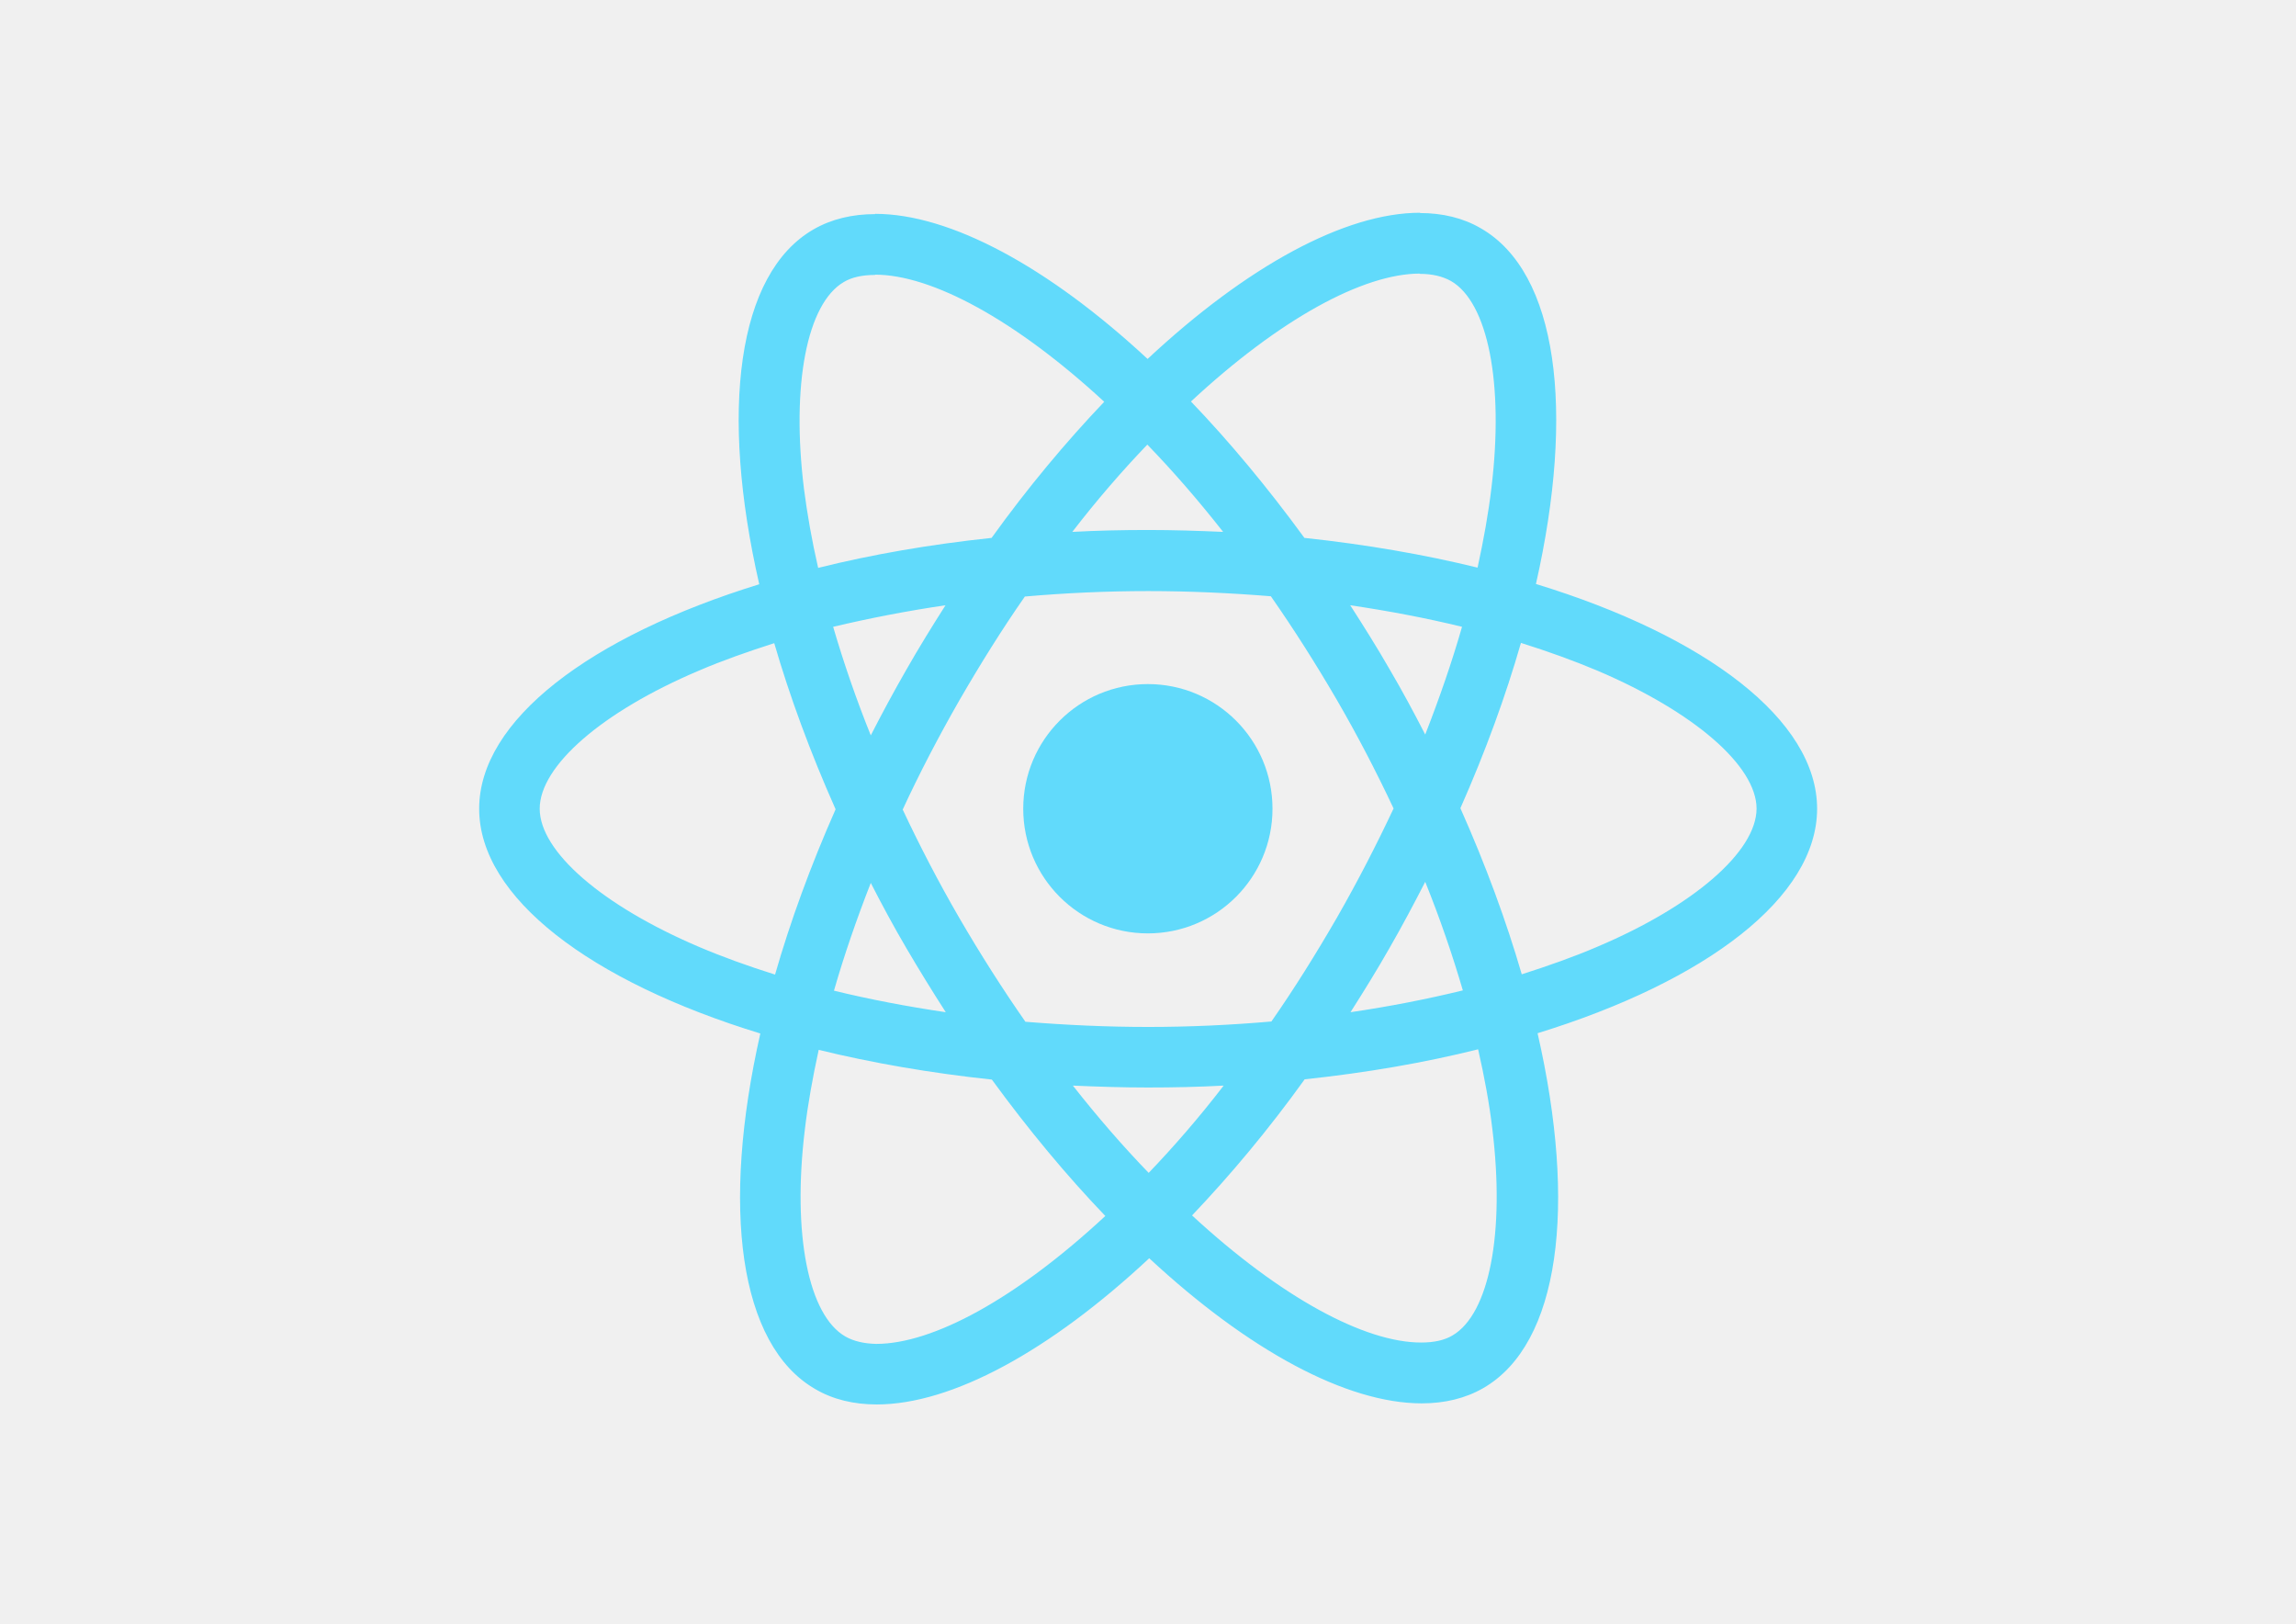
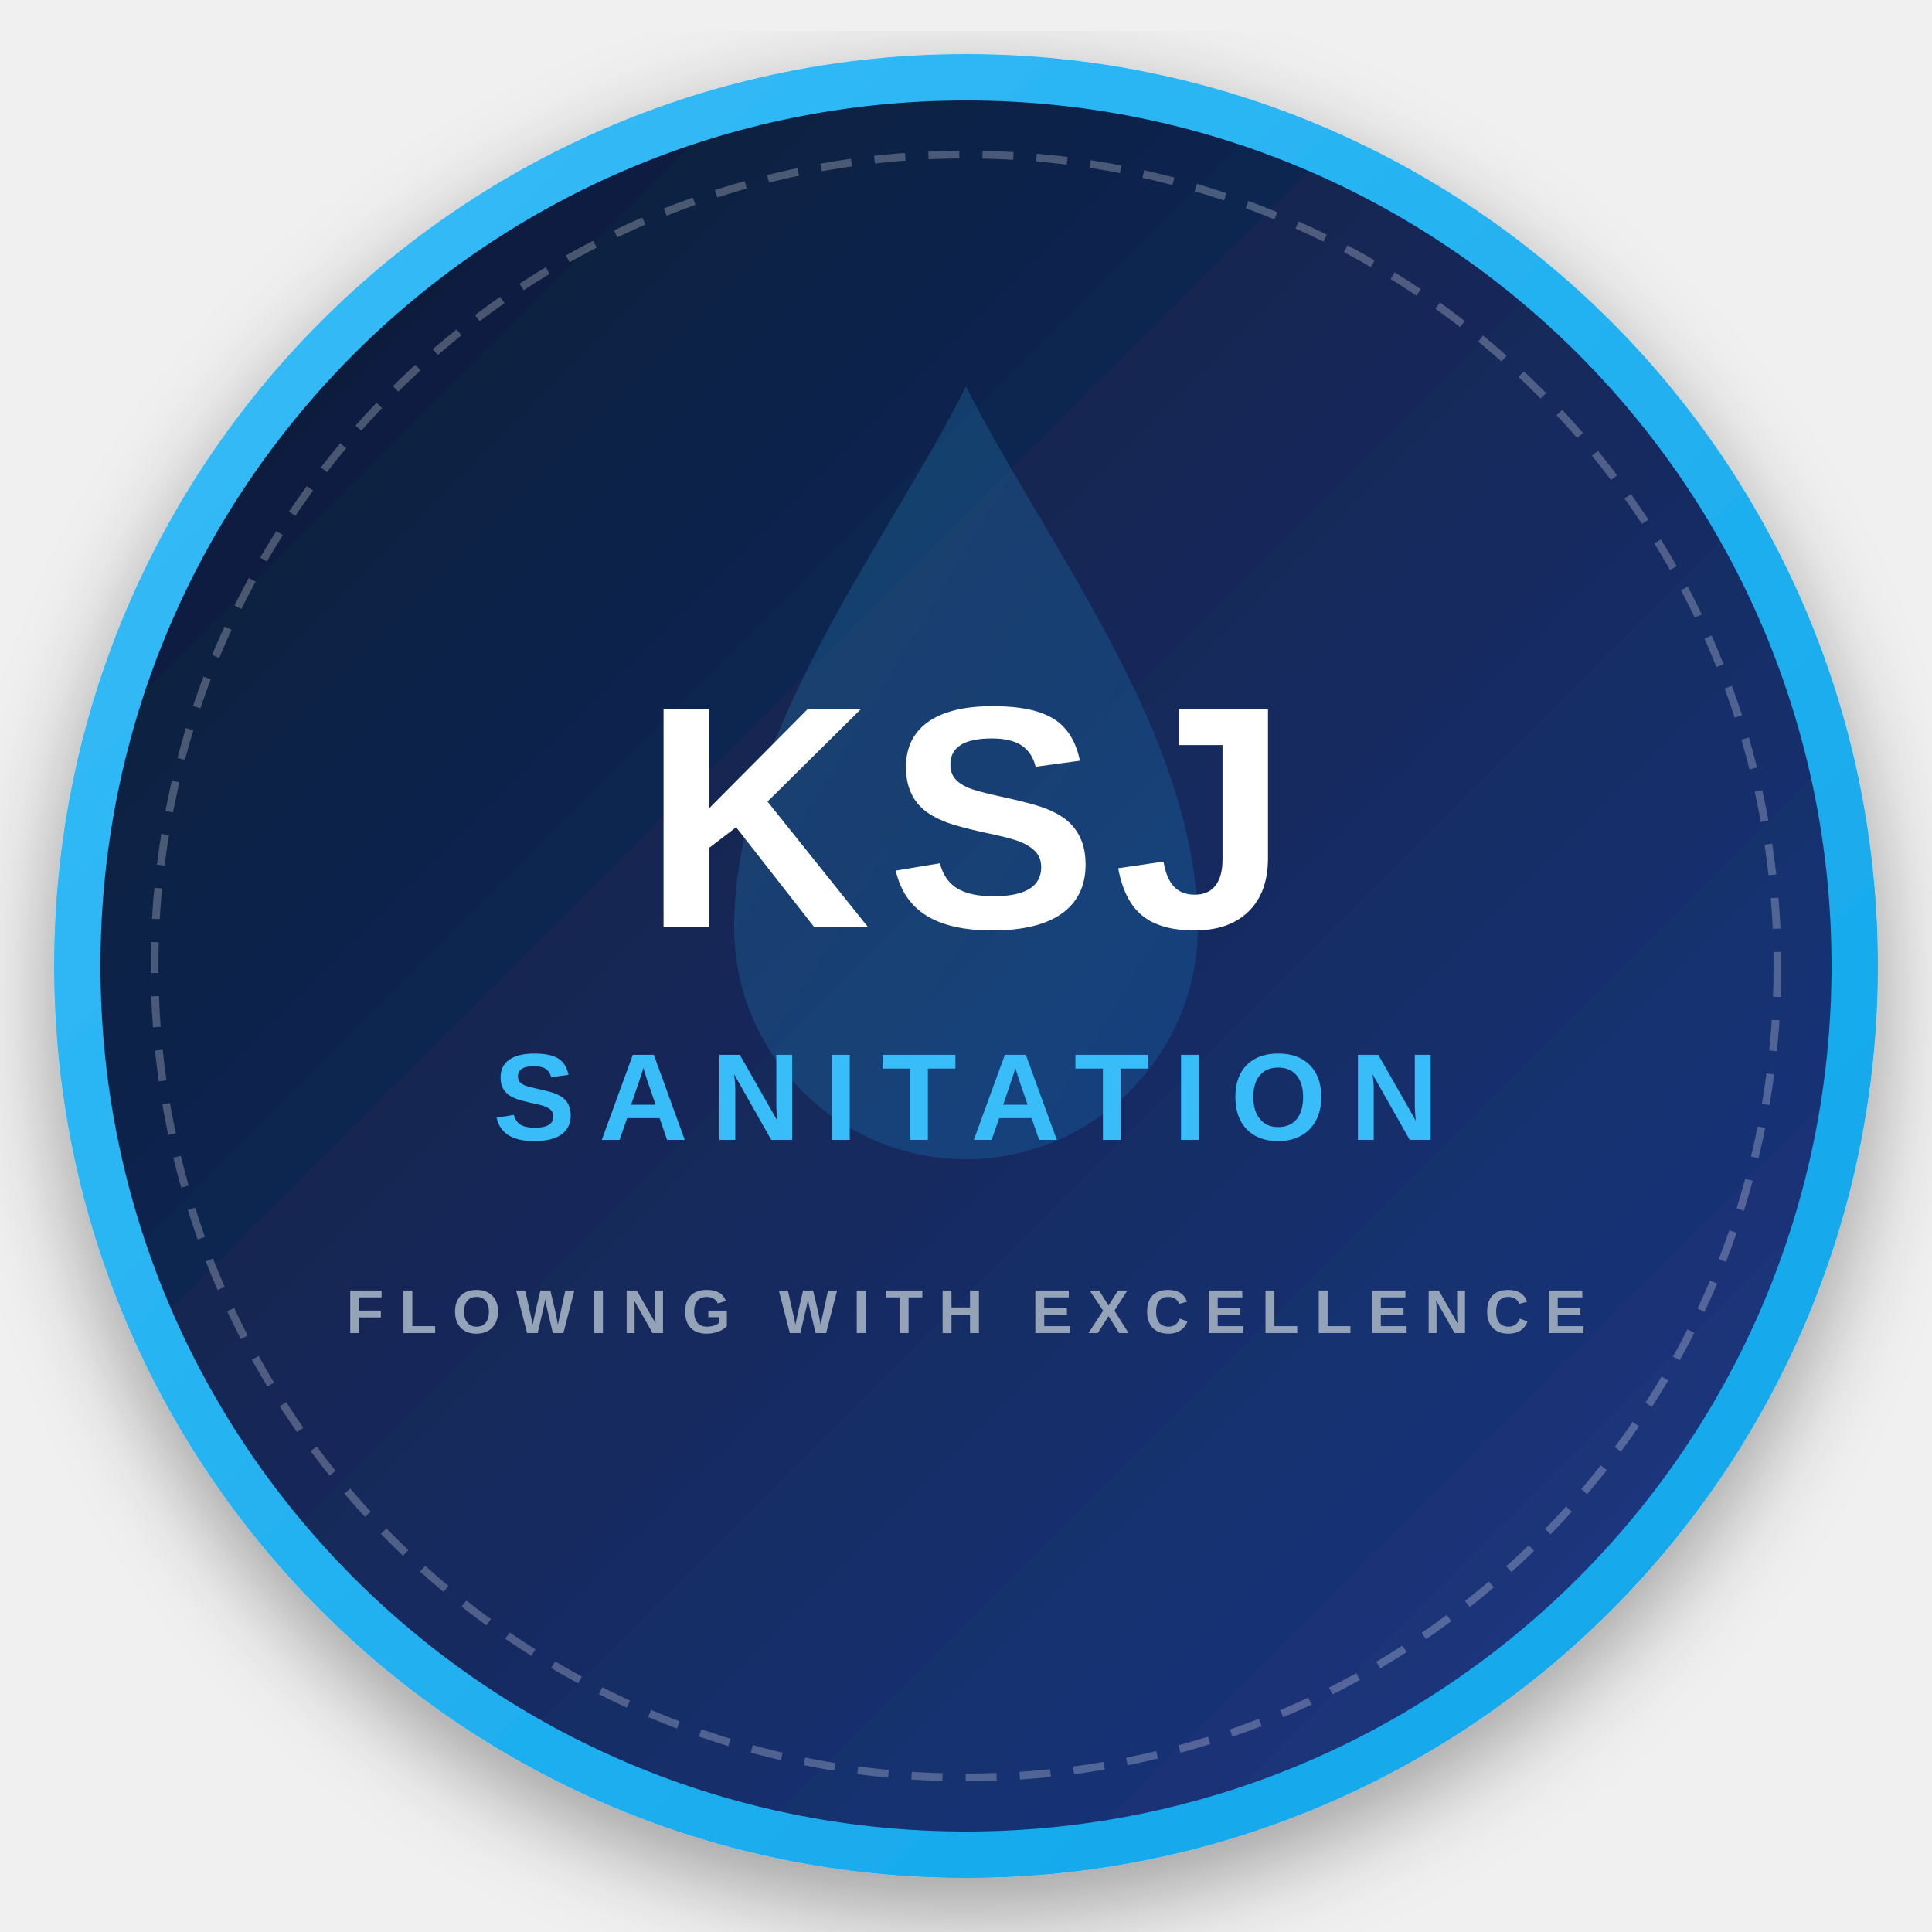
- <svg xmlns="http://www.w3.org/2000/svg" viewBox="0 0 841.9 595.3">
-   <g fill="#61DAFB">
-     <path d="M666.3 296.5c0-32.5-40.7-63.3-103.1-82.4 14.4-63.6 8-114.2-20.2-130.4-6.5-3.8-14.1-5.6-22.4-5.6v22.3c4.6 0 8.3.9 11.4 2.6 13.6 7.8 19.5 37.5 14.9 75.7-1.1 9.4-2.9 19.3-5.1 29.4-19.6-4.8-41-8.5-63.5-10.9-13.5-18.5-27.5-35.3-41.6-50 32.6-30.3 63.2-46.9 84-46.9V78c-27.5 0-63.5 19.6-99.9 53.6-36.4-33.8-72.4-53.2-99.9-53.2v22.3c20.7 0 51.4 16.5 84 46.6-14 14.7-28 31.4-41.3 49.9-22.6 2.4-44 6.1-63.6 11-2.3-10-4-19.7-5.2-29-4.7-38.2 1.1-67.9 14.6-75.8 3-1.8 6.9-2.6 11.5-2.6V78.5c-8.4 0-16 1.8-22.6 5.6-28.1 16.2-34.4 66.7-19.9 130.1-62.2 19.2-102.7 49.9-102.7 82.3 0 32.5 40.7 63.3 103.1 82.4-14.4 63.6-8 114.2 20.2 130.4 6.5 3.8 14.1 5.6 22.5 5.6 27.5 0 63.5-19.6 99.9-53.6 36.4 33.8 72.4 53.2 99.9 53.2 8.4 0 16-1.8 22.6-5.6 28.1-16.2 34.4-66.7 19.9-130.1 62-19.1 102.5-49.9 102.5-82.3zm-130.2-66.7c-3.7 12.9-8.3 26.2-13.5 39.5-4.1-8-8.4-16-13.1-24-4.6-8-9.5-15.8-14.4-23.4 14.2 2.1 27.9 4.7 41 7.9zm-45.8 106.5c-7.8 13.5-15.8 26.3-24.1 38.2-14.9 1.3-30 2-45.2 2-15.1 0-30.2-.7-45-1.9-8.3-11.9-16.4-24.6-24.2-38-7.6-13.1-14.5-26.4-20.8-39.8 6.2-13.4 13.2-26.8 20.7-39.9 7.8-13.5 15.8-26.3 24.1-38.2 14.9-1.3 30-2 45.2-2 15.1 0 30.2.7 45 1.9 8.3 11.9 16.4 24.6 24.2 38 7.6 13.1 14.5 26.4 20.8 39.8-6.3 13.4-13.2 26.8-20.7 39.9zm32.3-13c5.4 13.4 10 26.8 13.8 39.8-13.1 3.2-26.9 5.9-41.2 8 4.9-7.7 9.8-15.6 14.4-23.7 4.6-8 8.9-16.1 13-24.1zM421.2 430c-9.3-9.6-18.6-20.3-27.8-32 9 .4 18.2.7 27.5.7 9.4 0 18.7-.2 27.8-.7-9 11.7-18.3 22.4-27.5 32zm-74.4-58.9c-14.2-2.1-27.9-4.7-41-7.9 3.7-12.9 8.3-26.2 13.5-39.5 4.1 8 8.4 16 13.1 24 4.7 8 9.5 15.8 14.4 23.4zM420.7 163c9.3 9.6 18.6 20.3 27.8 32-9-.4-18.2-.7-27.5-.7-9.4 0-18.7.2-27.8.7 9-11.7 18.3-22.4 27.5-32zm-74 58.9c-4.9 7.7-9.8 15.6-14.4 23.7-4.6 8-8.9 16-13 24-5.4-13.4-10-26.8-13.8-39.8 13.1-3.1 26.9-5.8 41.2-7.9zm-90.5 125.2c-35.4-15.1-58.3-34.9-58.3-50.6 0-15.7 22.9-35.6 58.3-50.6 8.6-3.7 18-7 27.7-10.1 5.7 19.6 13.2 40 22.5 60.9-9.2 20.8-16.6 41.1-22.2 60.6-9.9-3.1-19.3-6.5-28-10.2zM310 490c-13.6-7.8-19.5-37.5-14.9-75.7 1.1-9.4 2.9-19.3 5.1-29.4 19.6 4.8 41 8.5 63.5 10.9 13.5 18.5 27.5 35.3 41.6 50-32.6 30.3-63.2 46.9-84 46.9-4.5-.1-8.3-1-11.3-2.7zm237.2-76.2c4.7 38.2-1.1 67.9-14.6 75.8-3 1.8-6.9 2.6-11.5 2.6-20.7 0-51.4-16.5-84-46.6 14-14.7 28-31.4 41.3-49.9 22.6-2.4 44-6.1 63.6-11 2.3 10.1 4.1 19.8 5.2 29.1zm38.5-66.7c-8.6 3.7-18 7-27.7 10.1-5.7-19.6-13.2-40-22.5-60.9 9.2-20.8 16.6-41.1 22.2-60.6 9.9 3.1 19.3 6.5 28.1 10.2 35.4 15.1 58.3 34.9 58.3 50.6-.1 15.7-23 35.6-58.4 50.6zM320.8 78.4z" />
-     <circle cx="420.9" cy="296.5" r="45.7" />
-     <path d="M520.5 78.1z" />
-   </g>
+ <svg xmlns="http://www.w3.org/2000/svg" viewBox="0 0 500 500" width="100%" height="100%">
+   <defs>
+     <linearGradient id="ksjPrimaryGrad" x1="0%" y1="0%" x2="100%" y2="100%">
+       <stop offset="0%" stop-color="#0a192f" />
+       <stop offset="100%" stop-color="#1e3a8a" />
+     </linearGradient>
+     <linearGradient id="ksjGoldGrad" x1="0%" y1="0%" x2="100%" y2="100%">
+       <stop offset="0%" stop-color="#38bdf8" />
+       <stop offset="100%" stop-color="#0ea5e9" />
+     </linearGradient>
+     <filter id="ksjShadow" x="-10%" y="-10%" width="120%" height="120%">
+       <feDropShadow dx="0" dy="8" stdDeviation="12" flood-color="#000000" flood-opacity="0.35" />
+     </filter>
+   </defs>
+   <circle cx="250" cy="250" r="230" fill="url(#ksjPrimaryGrad)" stroke="url(#ksjGoldGrad)" stroke-width="12" filter="url(#ksjShadow)" />
+   <circle cx="250" cy="250" r="210" fill="none" stroke="#ffffff" stroke-width="2" stroke-opacity="0.25" stroke-dasharray="8 6" />
+   <path d="M 250 100 C 270 140 310 190 310 240 C 310 273 283 300 250 300 C 217 300 190 273 190 240 C 190 190 230 140 250 100 Z" fill="url(#ksjGoldGrad)" opacity="0.18" />
+   <text x="250" y="240" font-family="'Outfit', 'Plus Jakarta Sans', Arial, sans-serif" font-weight="900" font-size="82" fill="#ffffff" text-anchor="middle" letter-spacing="4">KSJ</text>
+   <text x="250" y="295" font-family="'Outfit', 'Plus Jakarta Sans', Arial, sans-serif" font-weight="800" font-size="32" fill="#38bdf8" text-anchor="middle" letter-spacing="6">SANITATION</text>
+   <text x="250" y="345" font-family="'Plus Jakarta Sans', Arial, sans-serif" font-weight="600" font-size="16" fill="#94a3b8" text-anchor="middle" letter-spacing="4">FLOWING WITH EXCELLENCE</text>
</svg>
